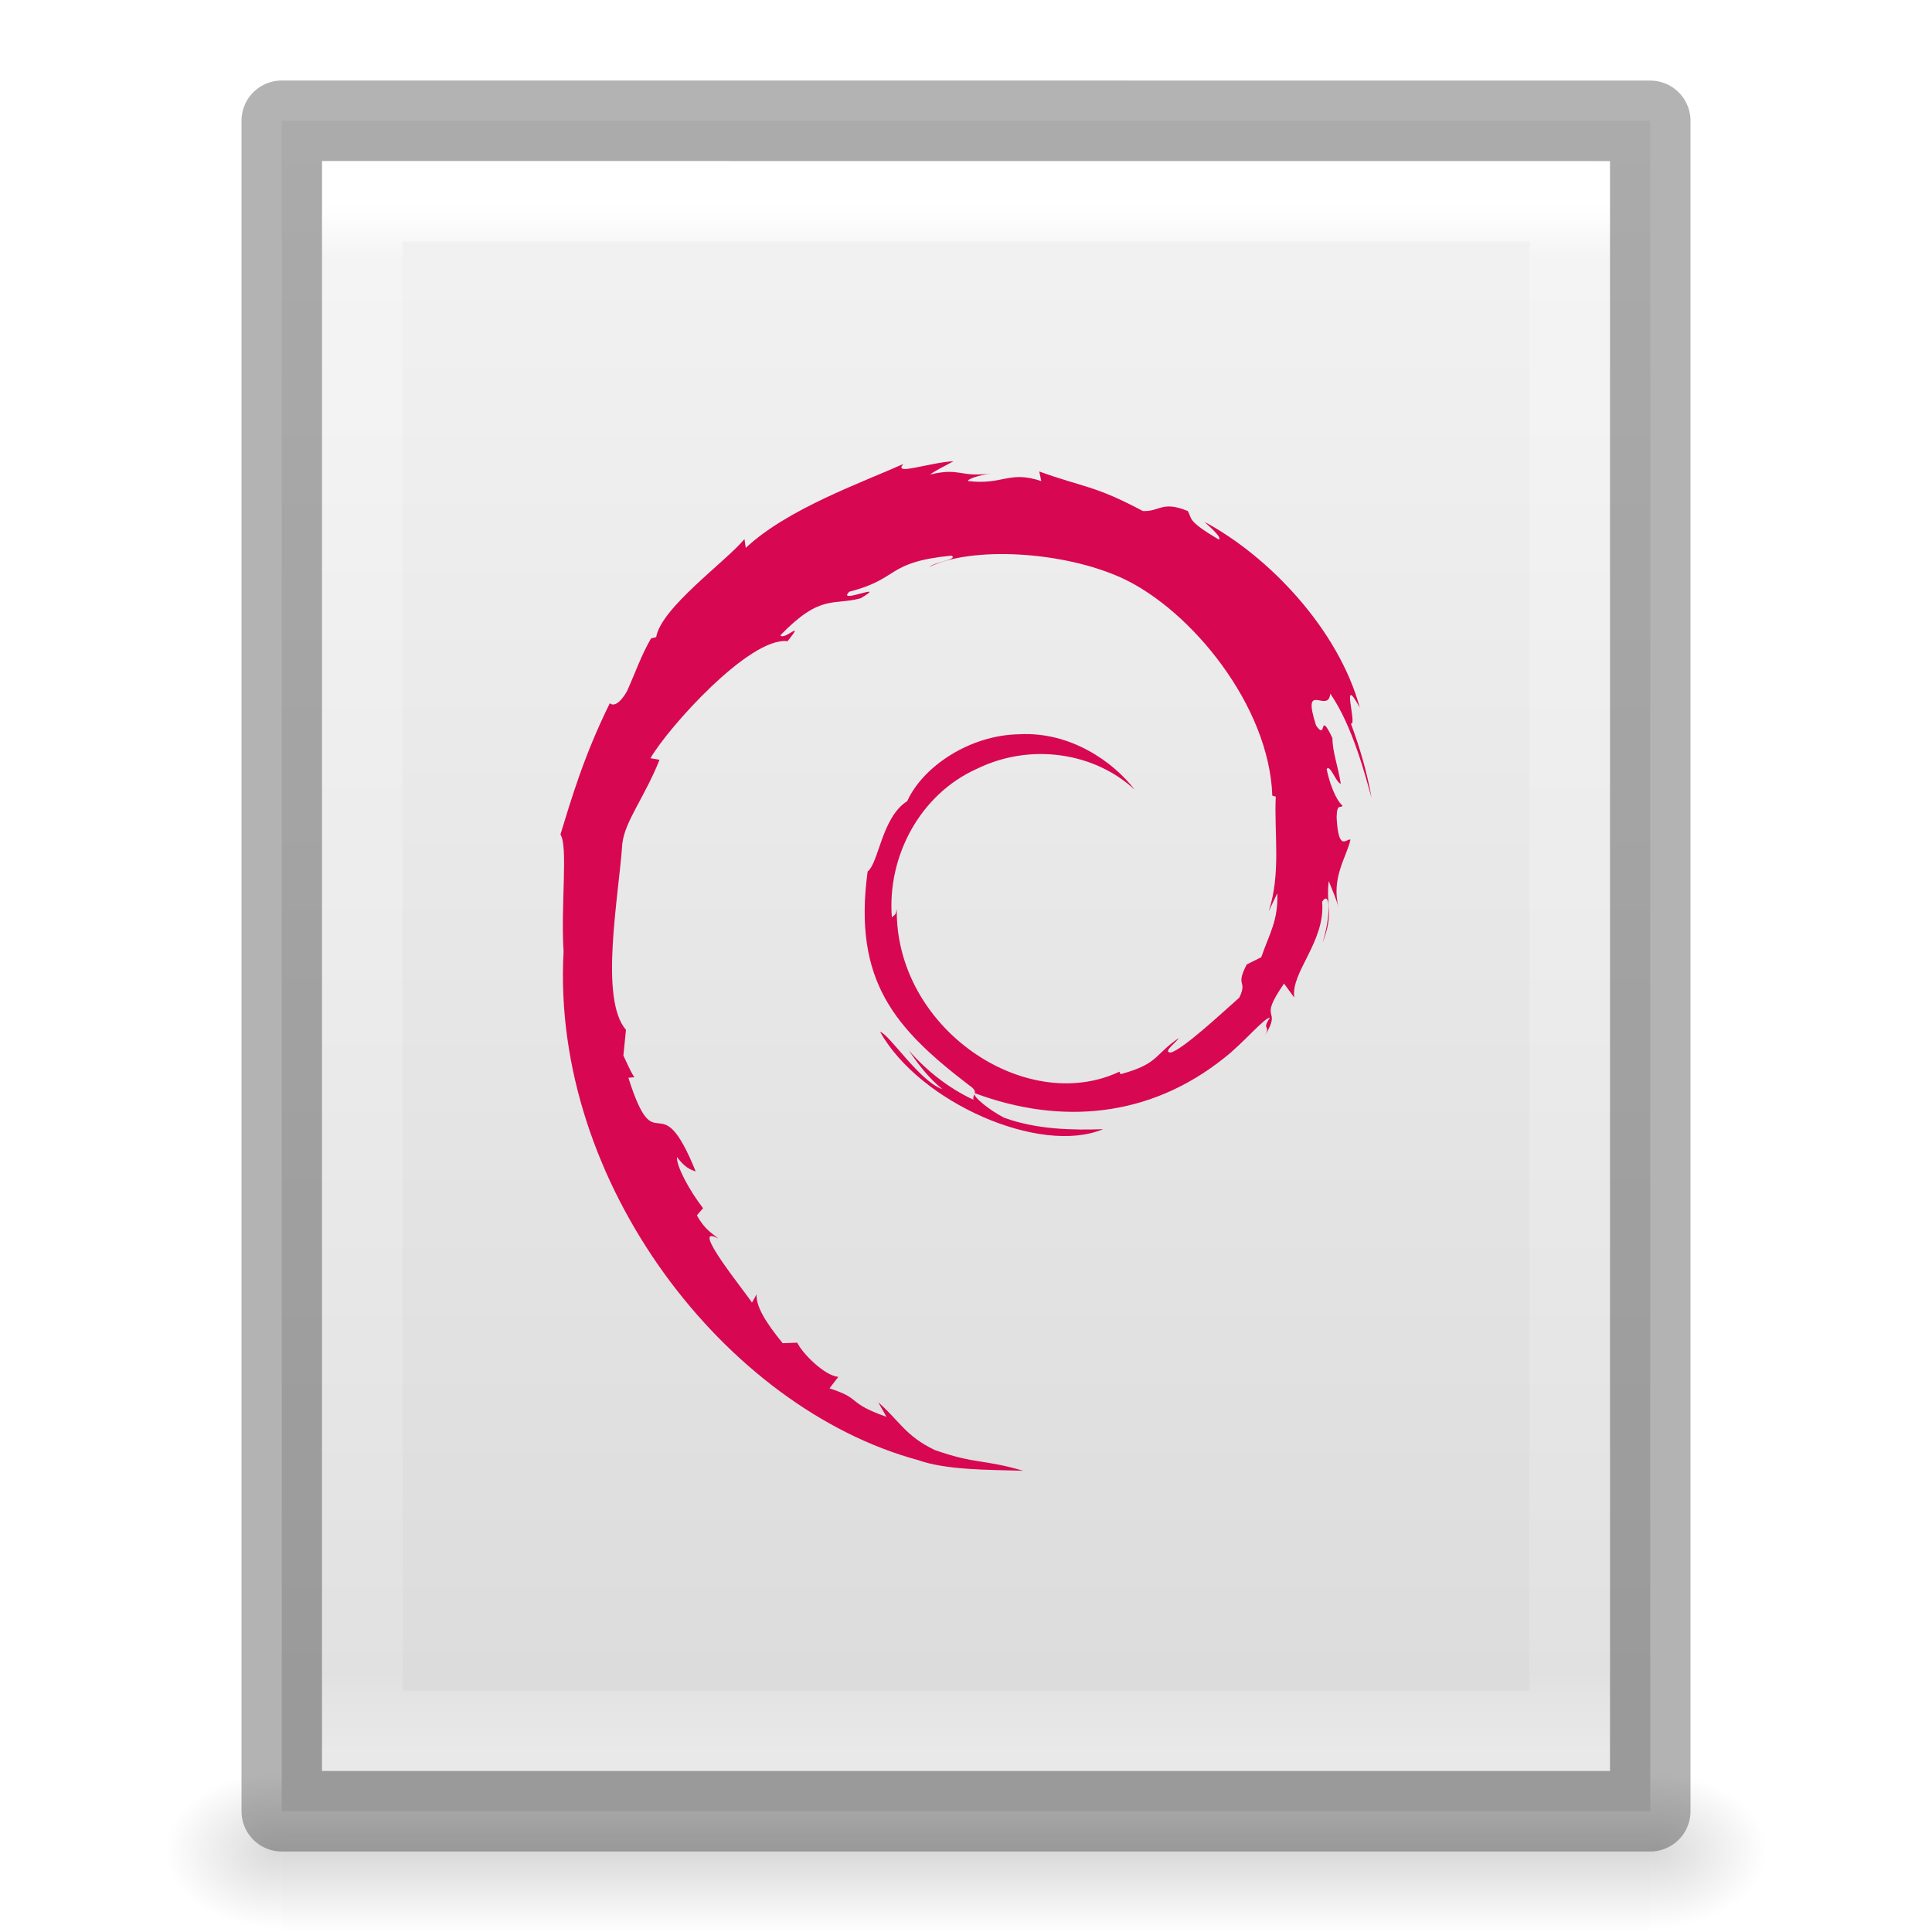
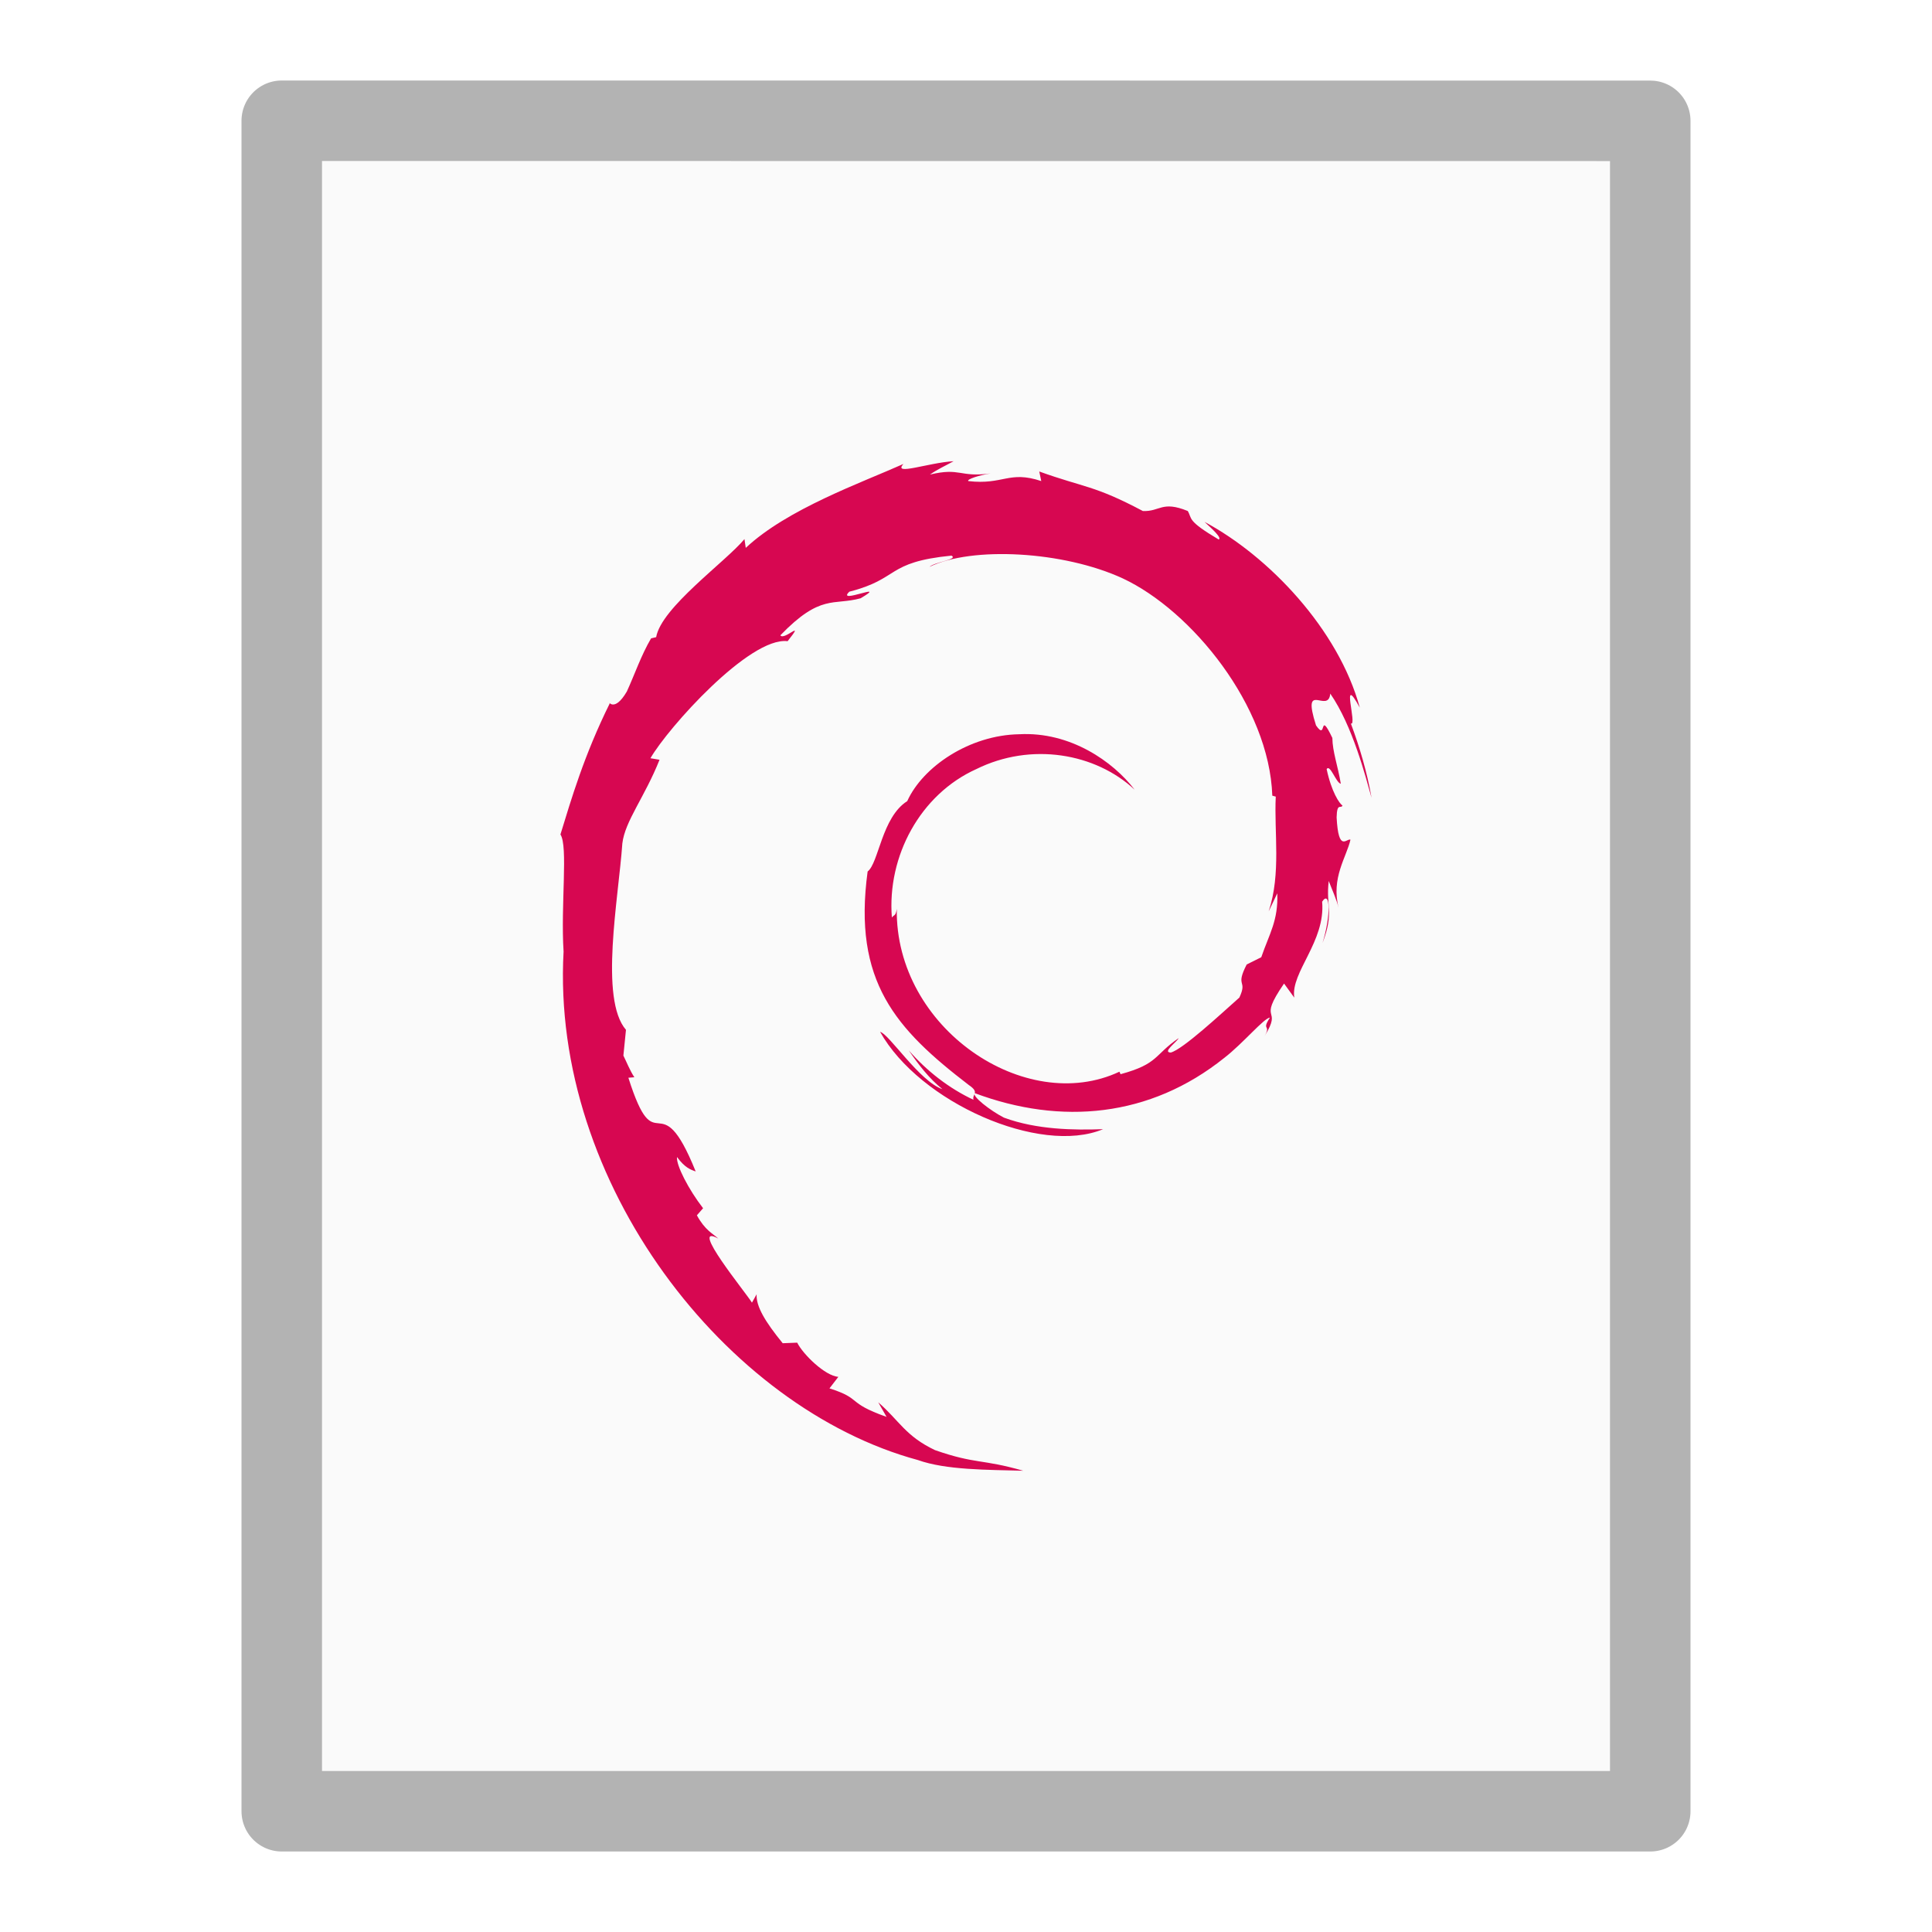
<svg xmlns="http://www.w3.org/2000/svg" xmlns:xlink="http://www.w3.org/1999/xlink" version="1.1" width="24" height="24" id="svg3828">
  <defs id="defs3830">
    <linearGradient id="linearGradient3977">
      <stop id="stop3979" style="stop-color:#ffffff;stop-opacity:1" offset="0" />
      <stop id="stop3981" style="stop-color:#ffffff;stop-opacity:0.235" offset="0.036" />
      <stop id="stop3983" style="stop-color:#ffffff;stop-opacity:0.157" offset="0.951" />
      <stop id="stop3985" style="stop-color:#ffffff;stop-opacity:0.392" offset="1" />
    </linearGradient>
    <linearGradient id="linearGradient3600-4">
      <stop id="stop3602-7" style="stop-color:#f4f4f4;stop-opacity:1" offset="0" />
      <stop id="stop3604-6" style="stop-color:#dbdbdb;stop-opacity:1" offset="1" />
    </linearGradient>
    <linearGradient id="linearGradient5060">
      <stop id="stop5062" style="stop-color:#000000;stop-opacity:1" offset="0" />
      <stop id="stop5064" style="stop-color:#000000;stop-opacity:0" offset="1" />
    </linearGradient>
    <linearGradient id="linearGradient5048">
      <stop id="stop5050" style="stop-color:#000000;stop-opacity:0" offset="0" />
      <stop id="stop5056" style="stop-color:#000000;stop-opacity:1" offset="0.5" />
      <stop id="stop5052" style="stop-color:#000000;stop-opacity:0" offset="1" />
    </linearGradient>
    <linearGradient x1="24" y1="5.564" x2="24" y2="43" id="linearGradient3013" xlink:href="#linearGradient3977" gradientUnits="userSpaceOnUse" gradientTransform="matrix(0.4054051,0,0,0.5135135,2.269687,-0.3243195)" />
    <linearGradient x1="25.132" y1="0.985" x2="25.132" y2="47.013" id="linearGradient3016" xlink:href="#linearGradient3600-4" gradientUnits="userSpaceOnUse" gradientTransform="matrix(0.4857154,0,0,0.4562967,0.3428289,0.3488617)" />
    <radialGradient cx="605.714" cy="486.648" r="117.143" fx="605.714" fy="486.648" id="radialGradient3021" xlink:href="#linearGradient5060" gradientUnits="userSpaceOnUse" gradientTransform="matrix(0.01204859,0,0,0.0082353,13.23879,18.98056)" />
    <radialGradient cx="605.714" cy="486.648" r="117.143" fx="605.714" fy="486.648" id="radialGradient3024" xlink:href="#linearGradient5060" gradientUnits="userSpaceOnUse" gradientTransform="matrix(-0.01204859,0,0,0.0082353,10.76121,18.98056)" />
    <linearGradient x1="302.857" y1="366.648" x2="302.857" y2="609.505" id="linearGradient3027" xlink:href="#linearGradient5048" gradientUnits="userSpaceOnUse" gradientTransform="matrix(0.0352071,0,0,0.0082353,-0.724852,18.98055)" />
    <linearGradient x1="-51.786" y1="50.786" x2="-51.786" y2="2.906" id="linearGradient3148" xlink:href="#linearGradient3104-6" gradientUnits="userSpaceOnUse" gradientTransform="matrix(0.5306414,0,0,0.5897005,39.26961,-1.791918)" />
    <linearGradient id="linearGradient3104-6">
      <stop id="stop3106-3" style="stop-color:#000000;stop-opacity:0.318" offset="0" />
      <stop id="stop3108-9" style="stop-color:#000000;stop-opacity:0.24" offset="1" />
    </linearGradient>
    <linearGradient x1="302.857" y1="366.648" x2="302.857" y2="609.505" id="linearGradient3027-6" xlink:href="#linearGradient5048-8" gradientUnits="userSpaceOnUse" gradientTransform="matrix(0.04576928,0,0,0.00823529,-0.5423243,25.98055)" />
    <radialGradient cx="605.714" cy="486.648" r="117.143" fx="605.714" fy="486.648" id="radialGradient3024-5" xlink:href="#linearGradient5060-8" gradientUnits="userSpaceOnUse" gradientTransform="matrix(-0.01566318,0,0,0.00823529,14.38957,25.98056)" />
    <radialGradient cx="605.714" cy="486.648" r="117.143" fx="605.714" fy="486.648" id="radialGradient3021-3" xlink:href="#linearGradient5060-8" gradientUnits="userSpaceOnUse" gradientTransform="matrix(0.01566318,0,0,0.00823529,17.61043,25.98056)" />
    <linearGradient x1="25.132" y1="0.985" x2="25.132" y2="47.013" id="linearGradient3016-3" xlink:href="#linearGradient3600-4-5" gradientUnits="userSpaceOnUse" gradientTransform="matrix(0.62857,0,0,0.6083939,0.9143198,-0.5347905)" />
    <linearGradient x1="24" y1="5.564" x2="24" y2="43" id="linearGradient3013-8" xlink:href="#linearGradient3977-8" gradientUnits="userSpaceOnUse" gradientTransform="matrix(0.5675676,0,0,0.7297297,2.378382,-2.513506)" />
    <linearGradient id="linearGradient5048-8">
      <stop id="stop5050-2" style="stop-color:#000000;stop-opacity:0" offset="0" />
      <stop id="stop5056-3" style="stop-color:#000000;stop-opacity:1" offset="0.5" />
      <stop id="stop5052-6" style="stop-color:#000000;stop-opacity:0" offset="1" />
    </linearGradient>
    <linearGradient id="linearGradient5060-8">
      <stop id="stop5062-5" style="stop-color:#000000;stop-opacity:1" offset="0" />
      <stop id="stop5064-0" style="stop-color:#000000;stop-opacity:0" offset="1" />
    </linearGradient>
    <linearGradient id="linearGradient3600-4-5">
      <stop id="stop3602-7-0" style="stop-color:#f4f4f4;stop-opacity:1" offset="0" />
      <stop id="stop3604-6-9" style="stop-color:#dbdbdb;stop-opacity:1" offset="1" />
    </linearGradient>
    <linearGradient id="linearGradient3977-8">
      <stop id="stop3979-8" style="stop-color:#ffffff;stop-opacity:1" offset="0" />
      <stop id="stop3981-2" style="stop-color:#ffffff;stop-opacity:0.235" offset="0.036" />
      <stop id="stop3983-3" style="stop-color:#ffffff;stop-opacity:0.157" offset="0.951" />
      <stop id="stop3985-2" style="stop-color:#ffffff;stop-opacity:0.392" offset="1" />
    </linearGradient>
    <linearGradient x1="-51.786" y1="50.786" x2="-51.786" y2="2.906" id="linearGradient3111" xlink:href="#linearGradient3104-6" gradientUnits="userSpaceOnUse" gradientTransform="matrix(0.5306414,0,0,0.5897005,-1.238868,-6.308859)" />
    <linearGradient x1="24" y1="5.564" x2="24" y2="43" id="linearGradient3114" xlink:href="#linearGradient3977-8" gradientUnits="userSpaceOnUse" gradientTransform="matrix(0.5675676,0,0,0.7297297,-38.13009,-7.030447)" />
    <linearGradient x1="25.132" y1="0.985" x2="25.132" y2="47.013" id="linearGradient3117" xlink:href="#linearGradient3600-4-5" gradientUnits="userSpaceOnUse" gradientTransform="matrix(0.62857,0,0,0.6083939,-39.59416,-5.051731)" />
    <radialGradient cx="605.714" cy="486.648" r="117.143" fx="605.714" fy="486.648" id="radialGradient3120" xlink:href="#linearGradient5060-8" gradientUnits="userSpaceOnUse" gradientTransform="matrix(0.01566318,0,0,0.00823529,-22.89804,21.46362)" />
    <radialGradient cx="605.714" cy="486.648" r="117.143" fx="605.714" fy="486.648" id="radialGradient3123" xlink:href="#linearGradient5060-8" gradientUnits="userSpaceOnUse" gradientTransform="matrix(-0.01566318,0,0,0.00823529,-26.11891,21.46362)" />
    <linearGradient x1="302.857" y1="366.648" x2="302.857" y2="609.505" id="linearGradient3126" xlink:href="#linearGradient5048-8" gradientUnits="userSpaceOnUse" gradientTransform="matrix(0.04576928,0,0,0.00823529,-41.0508,21.46361)" />
  </defs>
-   <rect width="17" height="2" x="3.5" y="22" id="rect2879" style="opacity:0.15;fill:url(#linearGradient3027);fill-opacity:1;fill-rule:nonzero;stroke:none;stroke-width:1;marker:none;visibility:visible;display:inline;overflow:visible" />
-   <path d="m 3.5,22 c 0,0 0,2 0,2 C 2.88,24.004 2,23.552 2,23 2,22.448 2.692,22 3.5,22 z" id="path2881" style="opacity:0.15;fill:url(#radialGradient3024);fill-opacity:1;fill-rule:nonzero;stroke:none;stroke-width:1;marker:none;visibility:visible;display:inline;overflow:visible" />
-   <path d="m 20.5,22 c 0,0 0,2 0,2 0.62,0.004 1.5,-0.448 1.5,-1 0,-0.552 -0.692,-1 -1.5,-1 z" id="path2883" style="opacity:0.15;fill:url(#radialGradient3021);fill-opacity:1;fill-rule:nonzero;stroke:none;stroke-width:1;marker:none;visibility:visible;display:inline;overflow:visible" />
-   <path d="m 3.5,1.5 c 3.896,0 17,0.001 17,0.001 l 2.1e-5,20.999 c 0,0 -11.333,0 -17,0 0,-7 0,-14 0,-21 z" id="path4160-3" style="fill:url(#linearGradient3016);fill-opacity:1;stroke:none;display:inline" />
-   <path d="m 19.5,21.5 -15,0 0,-19 L 19.5,2.5 z" id="rect6741-1" style="fill:none;stroke:url(#linearGradient3013);stroke-width:1;stroke-linecap:round;stroke-linejoin:miter;stroke-miterlimit:4;stroke-opacity:1;stroke-dasharray:none;stroke-dashoffset:0" />
+   <path d="m 4,2 c 3.666,0 16,0.001 16,0.001 L 20,22 c 0,0 -10.667,0 -16,0 C 4,15.333 4,8.667 4,2 Z" id="path4160-3" style="display:inline;fill:#fafafa;fill-opacity:1;stroke:none" />
  <path d="m 3.5,1.5 c 3.896,0 17,0.001 17,0.001 l 2.1e-5,20.999 c 0,0 -11.333,0 -17,0 0,-7 0,-14 0,-21 z" id="path4160-3-1" style="opacity:0.3;fill:none;stroke:#000000;stroke-width:1;stroke-linecap:butt;stroke-linejoin:round;stroke-miterlimit:4;stroke-opacity:1;stroke-dasharray:none;stroke-dashoffset:0;display:inline" />
  <path d="m 15.867,11.097 c 0.013,0.338 -0.099,0.503 -0.199,0.794 l -0.181,0.09 c -0.148,0.288 0.015,0.183 -0.091,0.411 -0.231,0.205 -0.701,0.643 -0.852,0.683 -0.11,-0.002 0.074,-0.13 0.098,-0.179 -0.309,0.212 -0.248,0.319 -0.722,0.448 l -0.014,-0.031 c -1.167,0.549 -2.787,-0.539 -2.766,-2.023 -0.012,0.094 -0.035,0.071 -0.061,0.108 -0.06,-0.763 0.353,-1.53 1.049,-1.844 0.681,-0.337 1.48,-0.199 1.967,0.256 -0.268,-0.351 -0.801,-0.723 -1.433,-0.689 -0.619,0.01 -1.199,0.404 -1.392,0.831 -0.317,0.2 -0.354,0.77 -0.492,0.874 -0.186,1.367 0.35,1.957 1.256,2.652 0.142,0.096 0.04,0.111 0.059,0.184 -0.301,-0.141 -0.577,-0.354 -0.804,-0.614 0.12,0.176 0.25,0.347 0.418,0.482 -0.284,-0.096 -0.664,-0.688 -0.774,-0.712 0.49,0.876 1.986,1.537 2.77,1.209 -0.363,0.013 -0.823,0.007 -1.231,-0.143 -0.172,-0.088 -0.404,-0.27 -0.362,-0.304 1.07,0.399 2.174,0.302 3.099,-0.439 0.236,-0.183 0.493,-0.495 0.567,-0.5 -0.112,0.168 0.019,0.081 -0.067,0.23 0.234,-0.378 -0.102,-0.154 0.242,-0.653 l 0.127,0.175 c -0.048,-0.314 0.39,-0.696 0.346,-1.192 0.1,-0.152 0.112,0.164 0.005,0.513 0.148,-0.388 0.039,-0.45 0.077,-0.77 0.041,0.108 0.095,0.222 0.123,0.335 -0.096,-0.375 0.098,-0.631 0.147,-0.848 -0.048,-0.021 -0.149,0.166 -0.172,-0.277 0.004,-0.192 0.054,-0.101 0.073,-0.148 -0.038,-0.022 -0.137,-0.169 -0.197,-0.452 0.043,-0.067 0.117,0.172 0.176,0.182 C 16.619,9.511 16.553,9.34 16.551,9.167 16.377,8.804 16.489,9.216 16.348,9.011 16.164,8.435 16.502,8.878 16.525,8.616 c 0.28,0.405 0.439,1.034 0.513,1.295 -0.056,-0.318 -0.146,-0.625 -0.257,-0.923 0.085,0.036 -0.137,-0.653 0.111,-0.197 -0.265,-0.973 -1.131,-1.882 -1.929,-2.308 0.097,0.089 0.22,0.201 0.176,0.219 C 14.742,6.466 14.812,6.447 14.755,6.348 14.432,6.216 14.41,6.358 14.197,6.348 13.588,6.025 13.47,6.059 12.91,5.857 l 0.025,0.119 c -0.404,-0.134 -0.47,0.051 -0.906,2.8e-4 -0.026,-0.021 0.14,-0.075 0.277,-0.095 -0.39,0.052 -0.372,-0.077 -0.754,0.014 0.094,-0.066 0.194,-0.11 0.294,-0.166 -0.318,0.019 -0.76,0.185 -0.623,0.034 C 10.703,5.996 9.782,6.321 9.264,6.806 L 9.248,6.697 C 9.011,6.981 8.215,7.547 8.151,7.915 l -0.063,0.015 C 7.965,8.139 7.885,8.376 7.787,8.59 7.626,8.865 7.551,8.696 7.574,8.739 7.256,9.382 7.098,9.923 6.962,10.366 c 0.097,0.145 0.002,0.873 0.039,1.455 -0.159,2.877 2.019,5.671 4.401,6.316 0.349,0.125 0.868,0.121 1.309,0.133 -0.521,-0.149 -0.588,-0.079 -1.096,-0.256 -0.366,-0.173 -0.446,-0.369 -0.705,-0.594 l 0.103,0.181 c -0.508,-0.18 -0.296,-0.223 -0.709,-0.354 l 0.11,-0.143 c -0.165,-0.013 -0.437,-0.278 -0.511,-0.425 l -0.18,0.007 C 9.506,16.42 9.39,16.227 9.399,16.078 l -0.058,0.104 C 9.274,16.068 8.543,15.179 8.923,15.386 8.852,15.322 8.758,15.282 8.657,15.097 l 0.077,-0.088 c -0.182,-0.235 -0.336,-0.536 -0.324,-0.636 0.097,0.131 0.165,0.156 0.232,0.179 -0.461,-1.143 -0.487,-0.063 -0.836,-1.164 l 0.074,-0.006 c -0.056,-0.086 -0.091,-0.178 -0.136,-0.269 l 0.032,-0.32 C 7.444,12.409 7.683,11.162 7.731,10.477 7.764,10.199 8.008,9.903 8.193,9.438 L 8.08,9.419 C 8.296,9.043 9.313,7.907 9.784,7.965 10.012,7.678 9.739,7.964 9.694,7.892 10.195,7.373 10.353,7.525 10.691,7.432 c 0.365,-0.216 -0.313,0.085 -0.14,-0.082 0.631,-0.161 0.447,-0.366 1.269,-0.448 0.087,0.049 -0.201,0.076 -0.274,0.14 0.525,-0.257 1.662,-0.198 2.401,0.143 0.857,0.401 1.82,1.585 1.858,2.699 l 0.043,0.012 c -0.022,0.443 0.068,0.955 -0.088,1.425 L 15.867,11.097" id="path3032" style="fill:#d70751" />
</svg>
